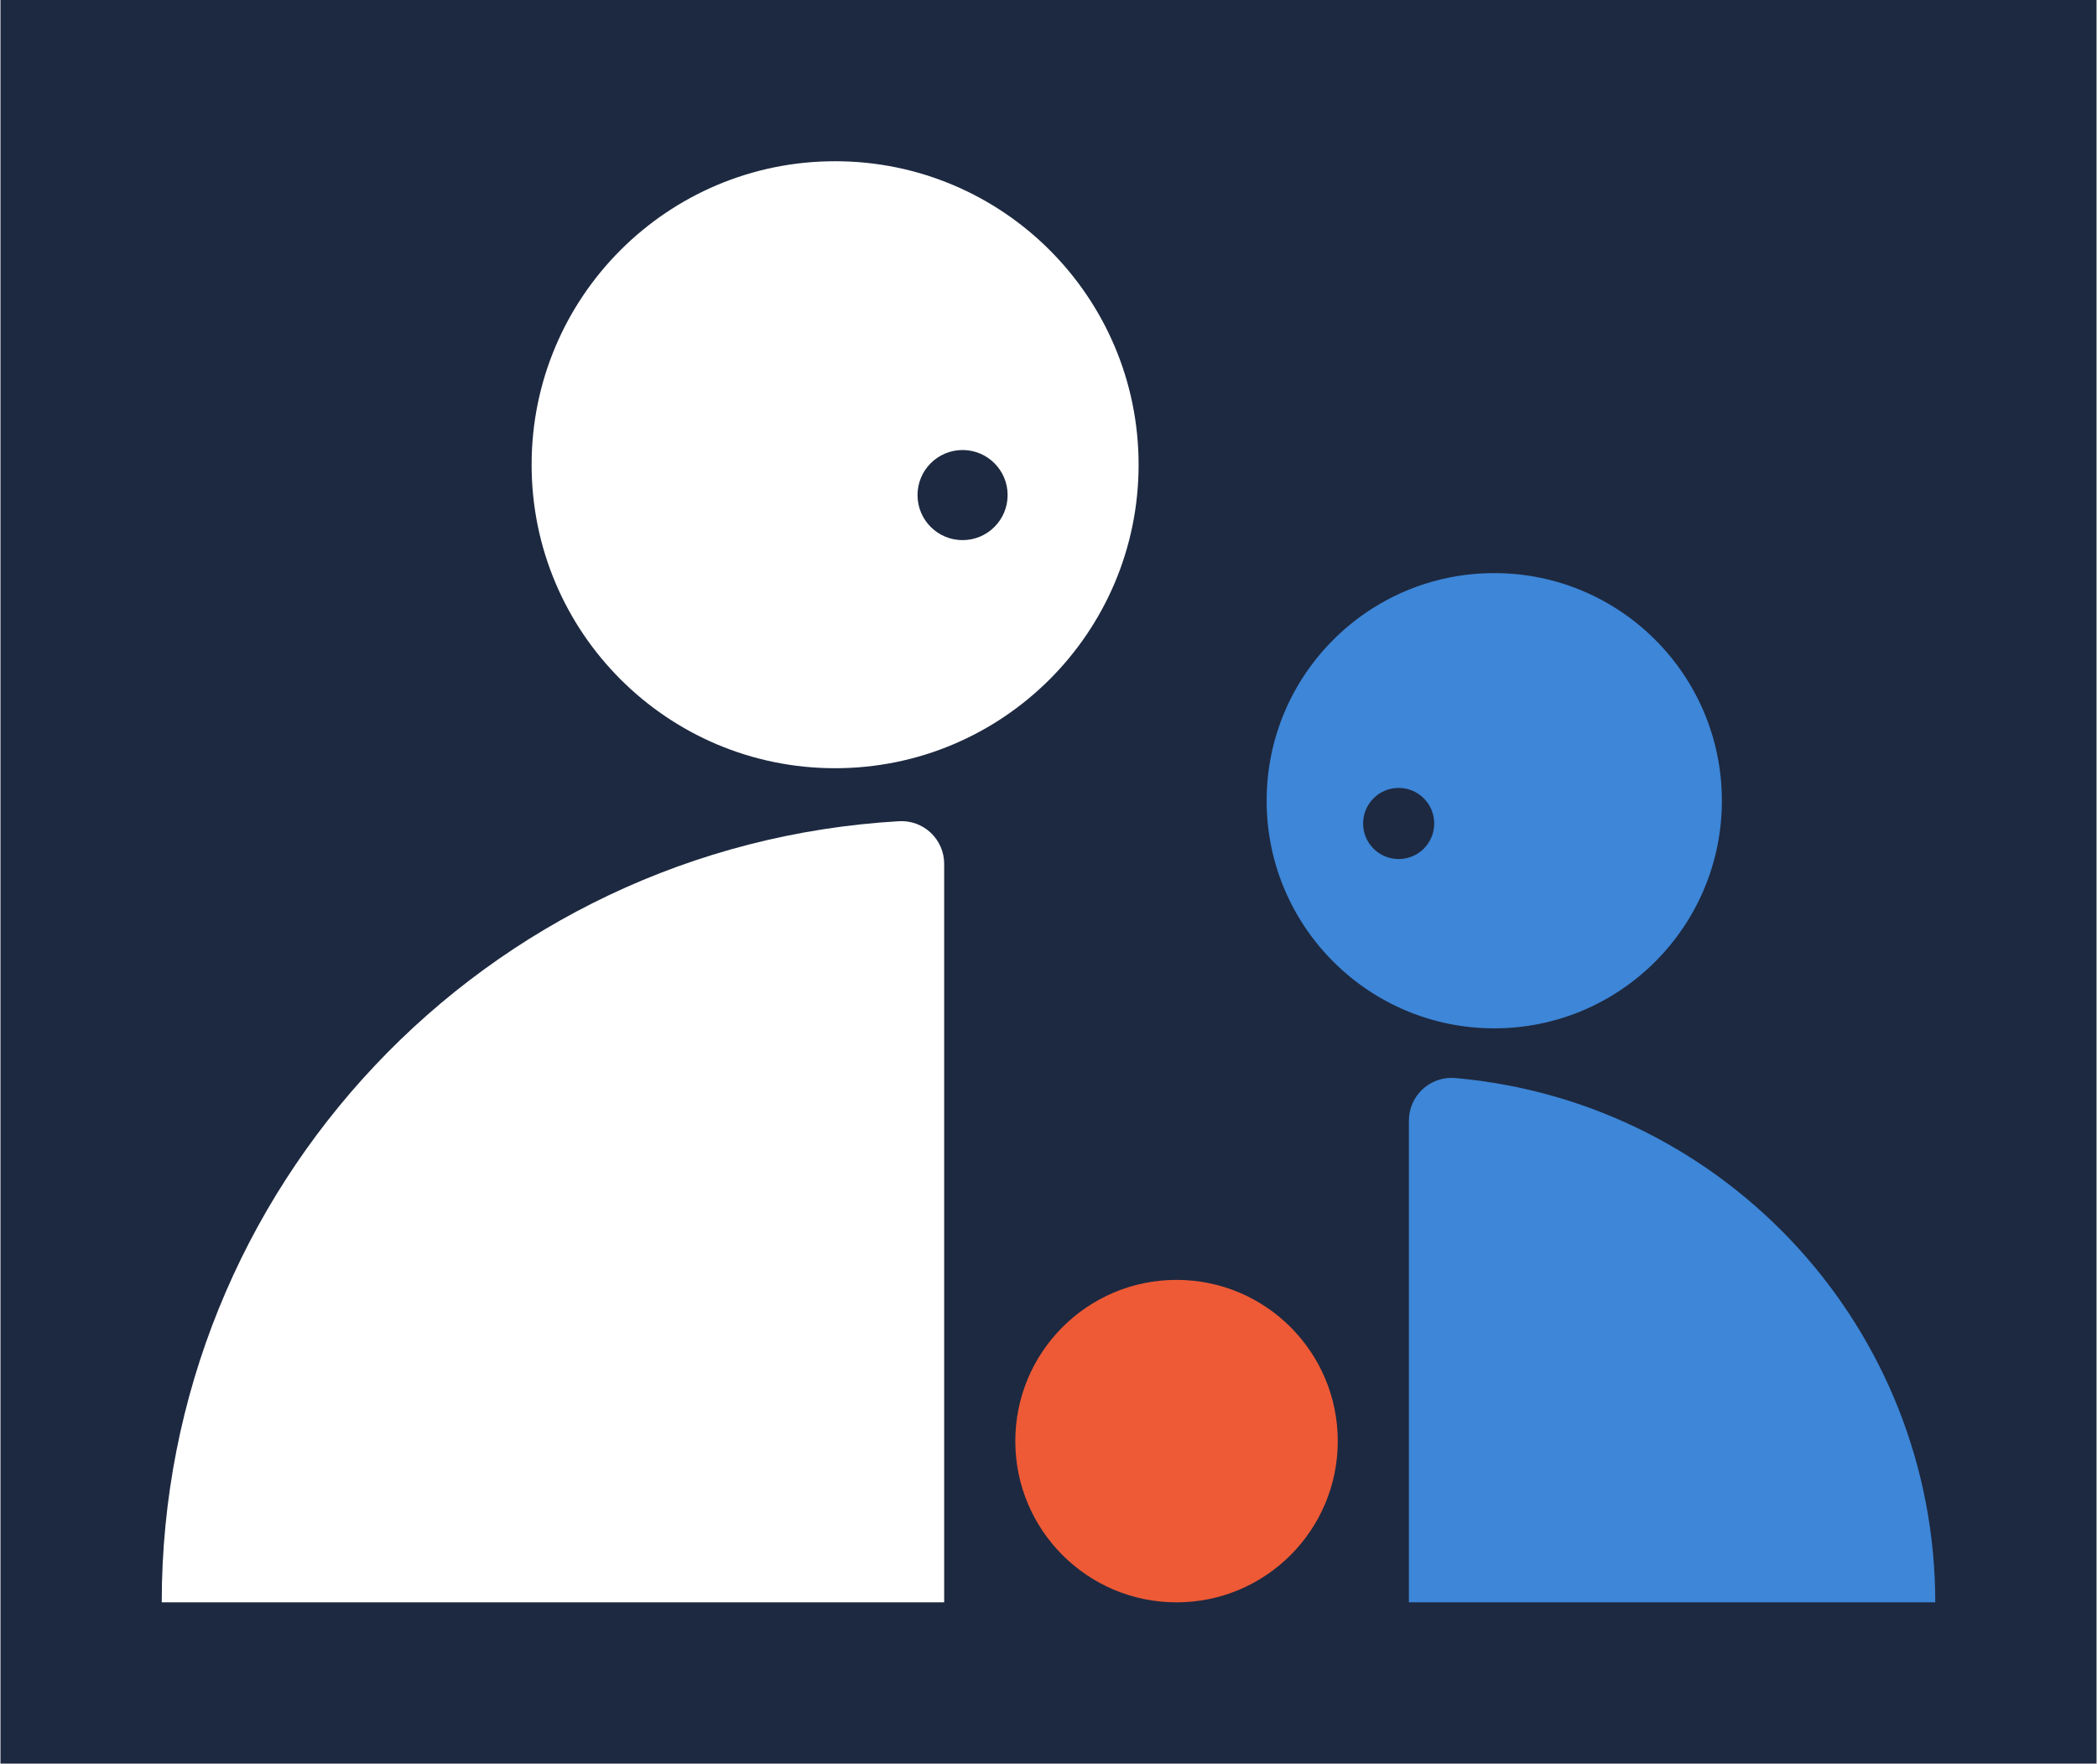
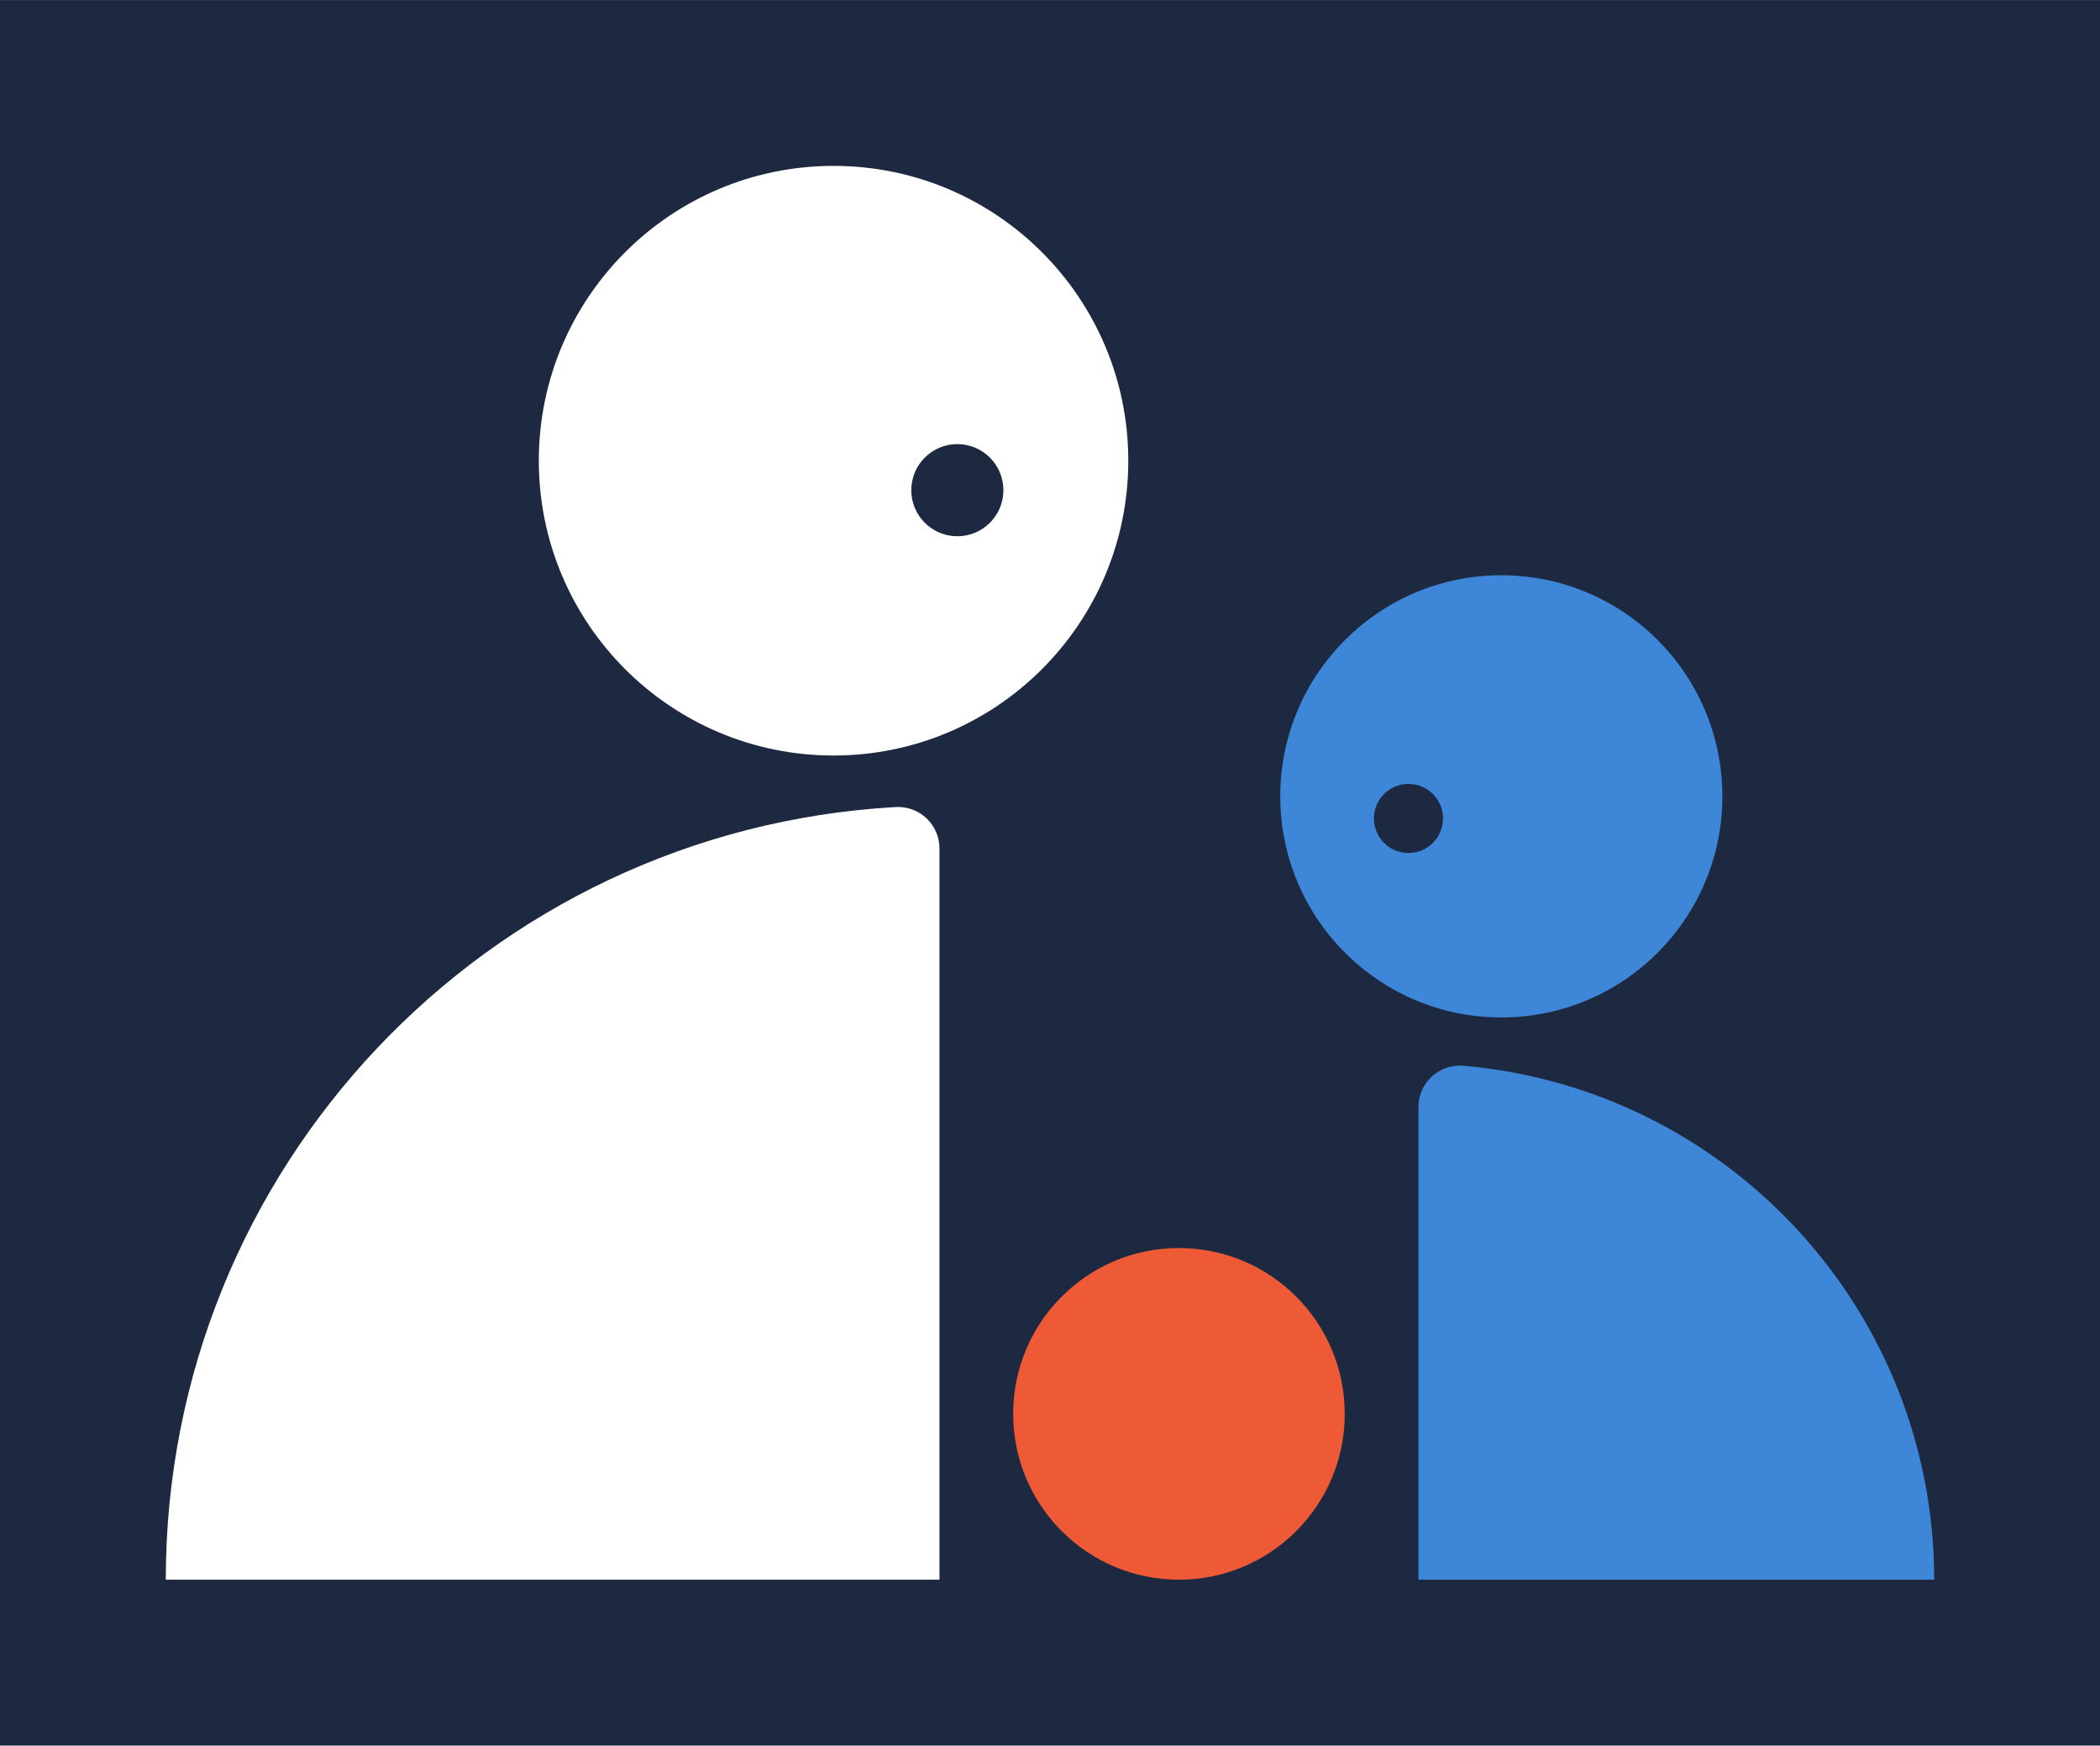
- <svg xmlns="http://www.w3.org/2000/svg" viewBox="-496 -675.8 884 743.8" width="1000" height="841" role="img" aria-label="Play Before Pixels">
-   <rect x="-496" y="-675.8" width="884" height="743.8" fill="#1D2940" />
-   <path class="a" fill="#FFFFFF" d="M-98 0V-311.48A18 18 0 0 0 -117.04 -329.45A330 330 0 0 0 -428 0ZM-272 -479.8A128 128 0 1 1 -16 -479.8A128 128 0 1 1 -272 -479.8ZM-109.24 -467A19 19 0 1 0 -71.24 -467A19 19 0 1 0 -109.24 -467Z" />
-   <path class="c" fill="#3D86D8" d="M98 0V-203.2A18 18 0 0 1 117.59 -221.13A222 222 0 0 1 320 0ZM38 -338.09A96 96 0 1 1 230 -338.09A96 96 0 1 1 38 -338.09ZM78.68 -328.49A15 15 0 1 0 108.68 -328.49A15 15 0 1 0 78.68 -328.49Z" />
-   <path class="b" fill="#EE5A36" d="M-68 -68A68 68 0 1 1 68 -68A68 68 0 1 1 -68 -68Z" />
+ <svg xmlns="http://www.w3.org/2000/svg" viewBox="-512 -685.83 912 757.83" width="1000" height="831" role="img" aria-label="Play Before Pixels">
+   <rect x="-512" y="-685.83" width="912" height="757.83" fill="#1D2940" />
+   <path class="a" fill="#FFFFFF" d="M-104 0V-317.49A18 18 0 0 0 -123.02 -335.46A336 336 0 0 0 -440 0ZM-278 -485.83A128 128 0 1 1 -22 -485.83A128 128 0 1 1 -278 -485.83ZM-116.24 -473.03A20 20 0 1 0 -76.24 -473.03A20 20 0 1 0 -116.24 -473.03Z" />
+   <path class="c" fill="#3D86D8" d="M104 0V-205.21A18 18 0 0 1 123.57 -223.14A224 224 0 0 1 328 0ZM44 -340.1A96 96 0 1 1 236 -340.1A96 96 0 1 1 44 -340.1ZM84.68 -330.5A15 15 0 1 0 114.68 -330.5A15 15 0 1 0 84.68 -330.5Z" />
+   <path class="b" fill="#EE5A36" d="M-72 -72A72 72 0 1 1 72 -72A72 72 0 1 1 -72 -72Z" />
</svg>
